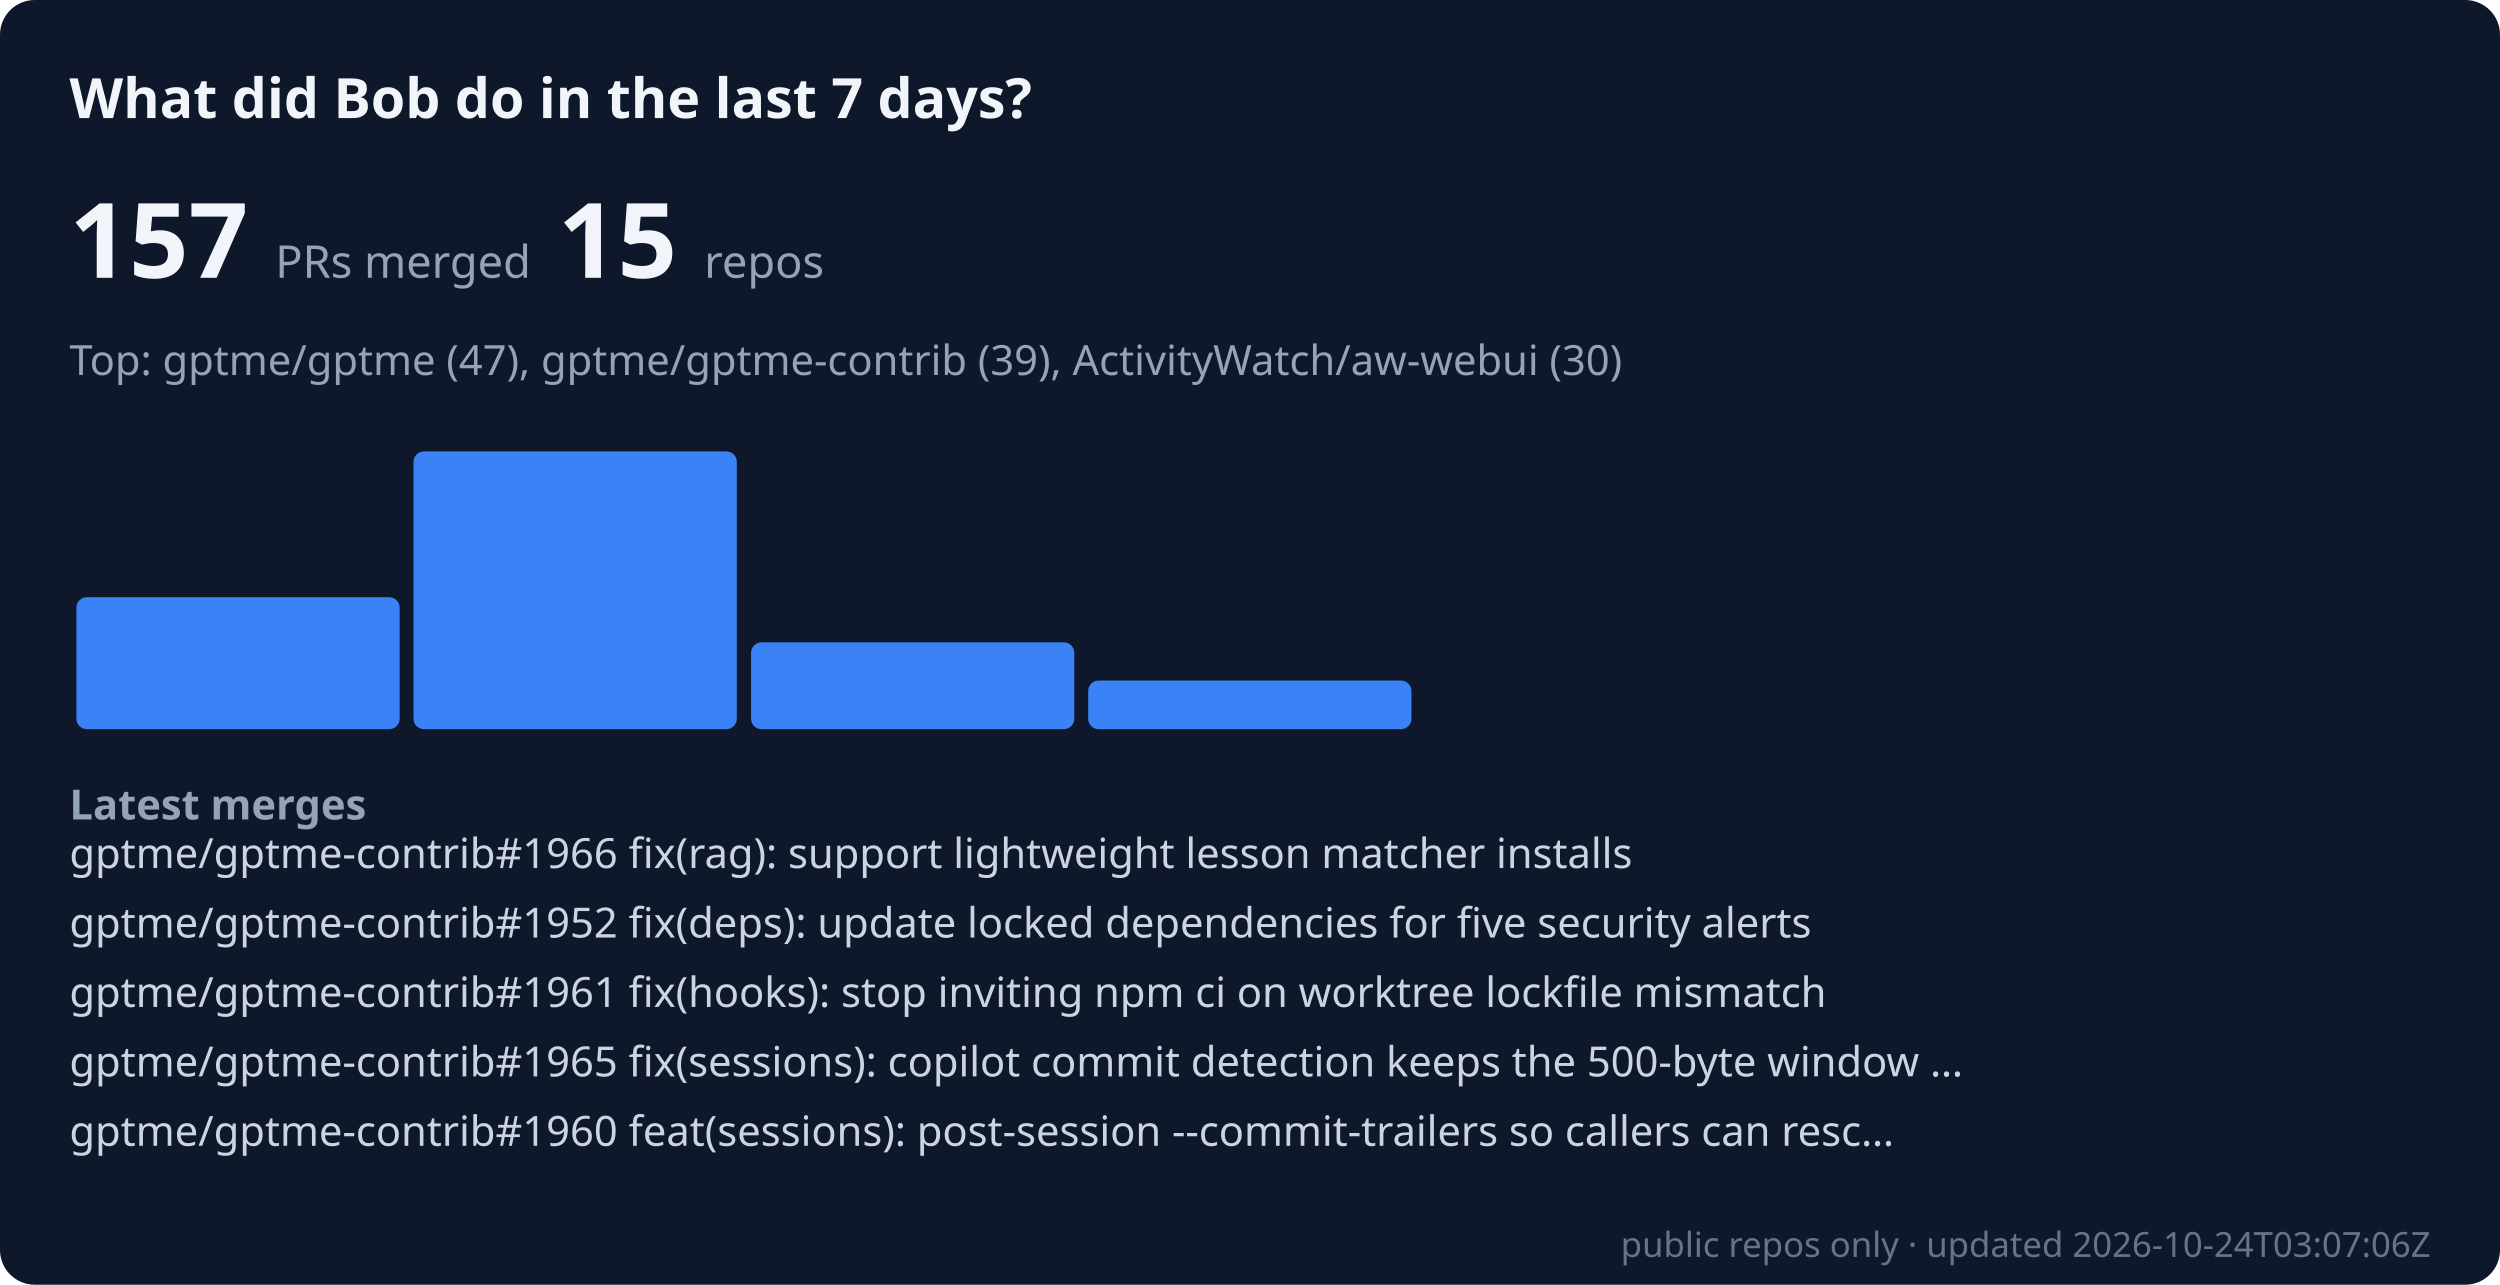
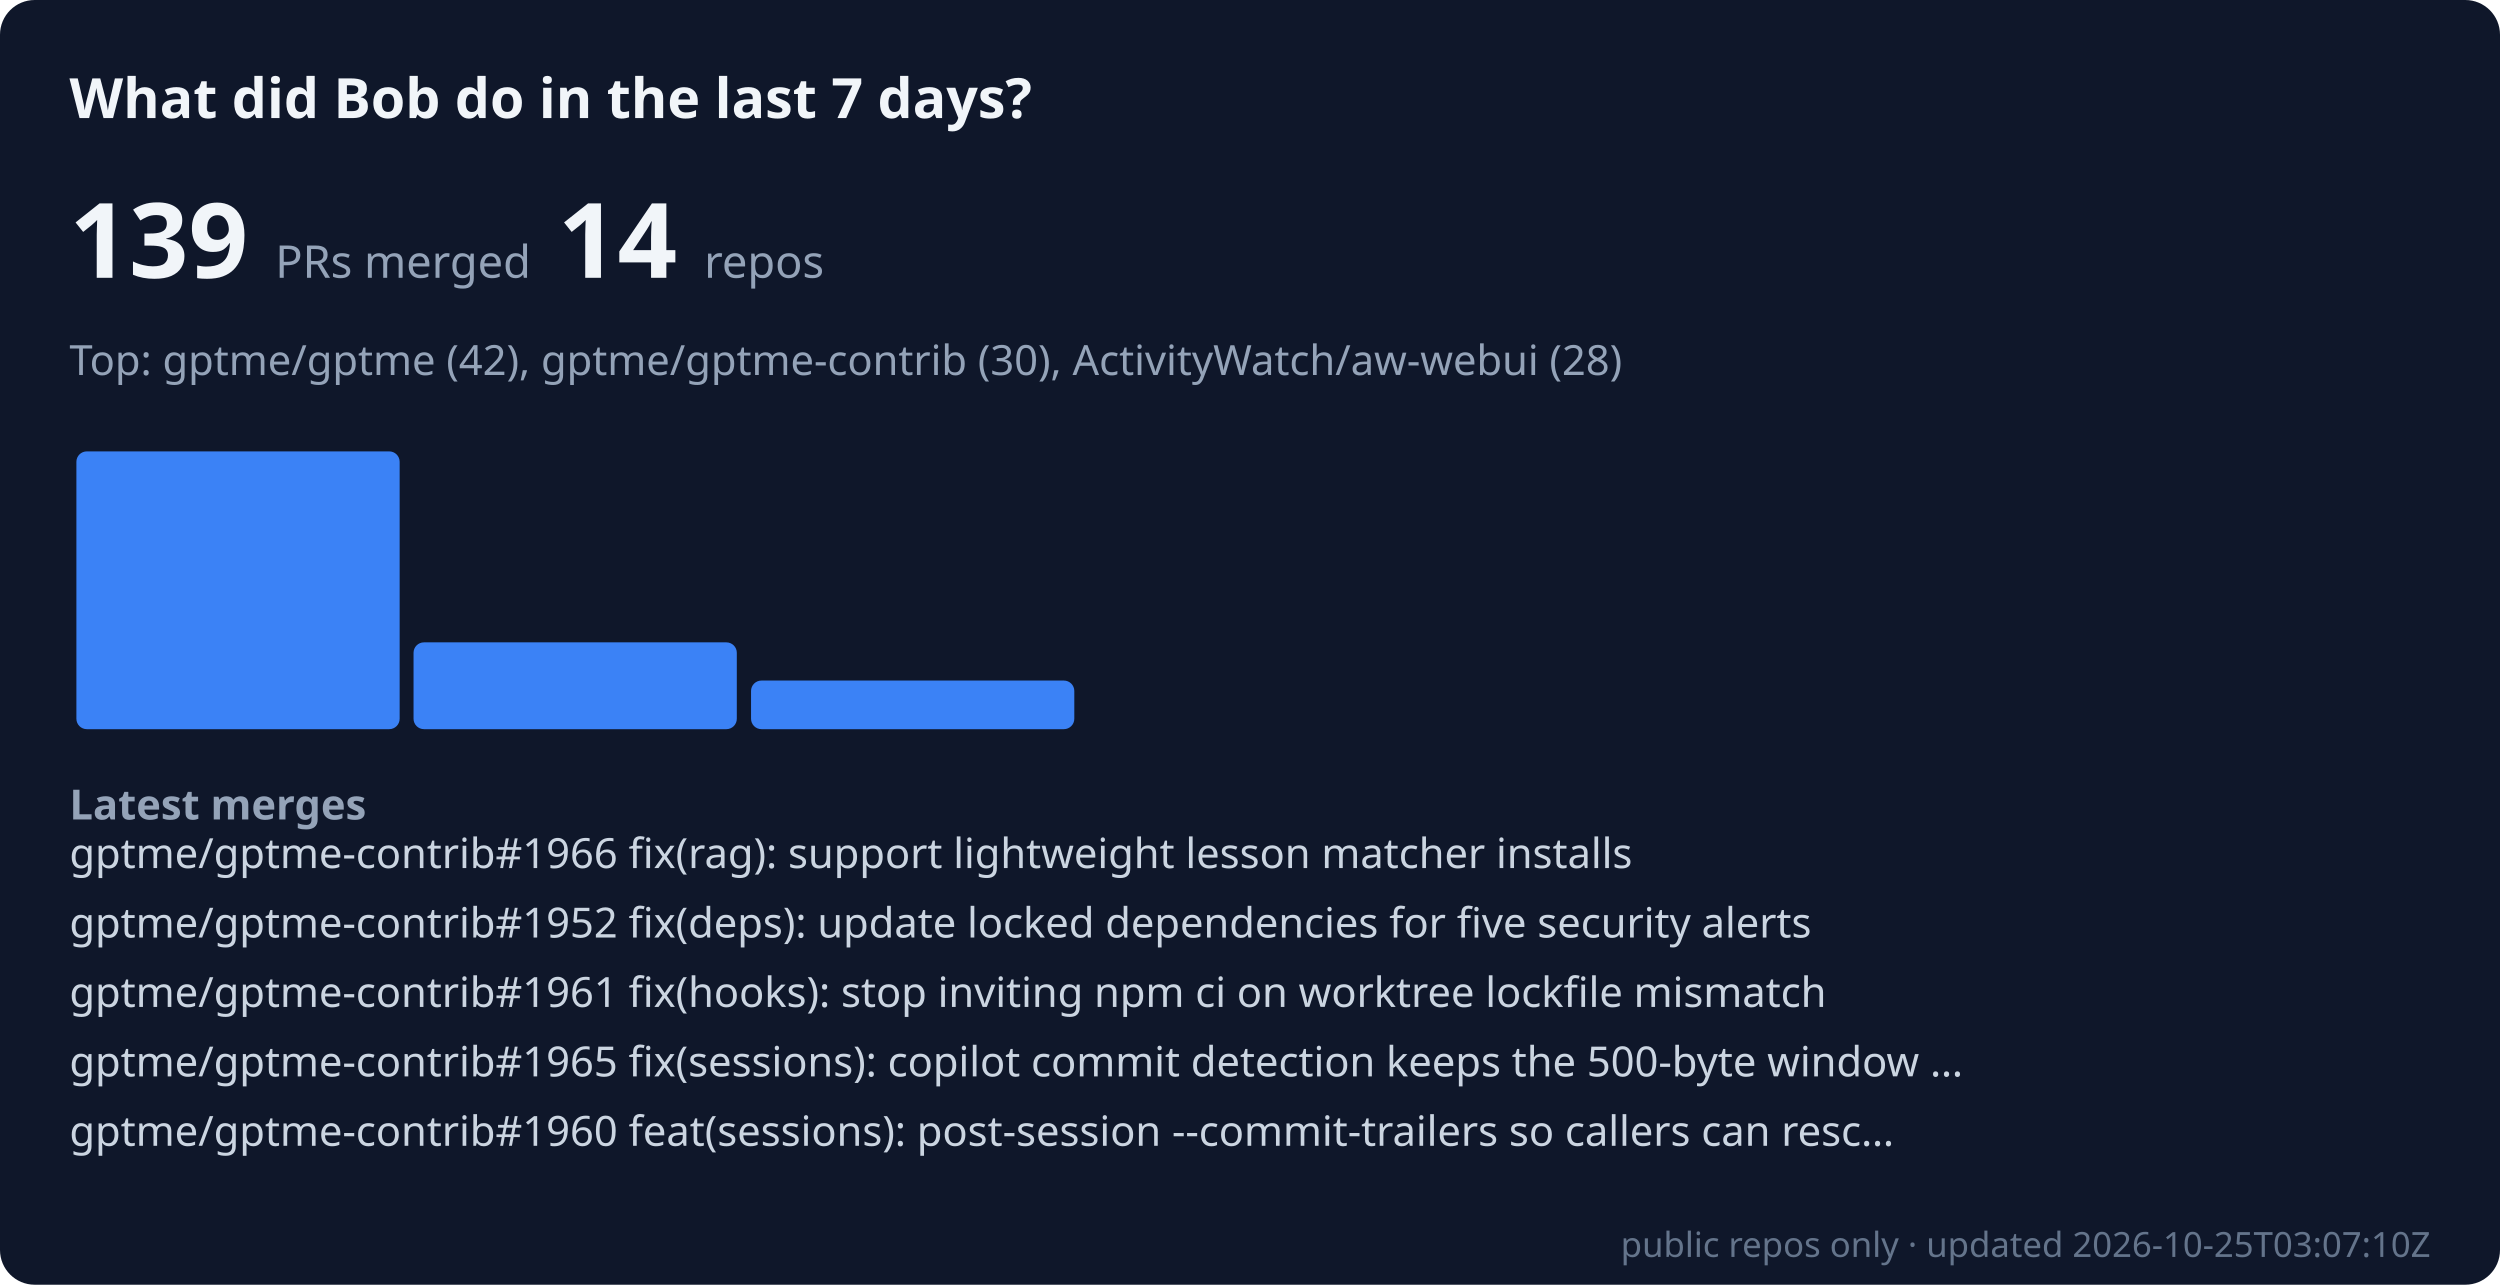
- <svg xmlns="http://www.w3.org/2000/svg" viewBox="0 0 720 370" width="100%" role="img" aria-label="Bob merged 157 public PRs across 15 repos in the last 7 days" font-family="system-ui, sans-serif">
+ <svg xmlns="http://www.w3.org/2000/svg" viewBox="0 0 720 370" width="100%" role="img" aria-label="Bob merged 139 public PRs across 14 repos in the last 7 days" font-family="system-ui, sans-serif">
  <rect width="720" height="370" rx="10" fill="#0f172a" />
  <text x="20" y="34" font-size="16" font-weight="600" fill="#f1f5f9">What did Bob do in the last 7 days?</text>
-   <text x="20" y="80" font-size="30" font-weight="700" fill="#f1f5f9">157 <tspan font-size="13" font-weight="400" fill="#94a3b8">PRs merged</tspan>  15 <tspan font-size="13" font-weight="400" fill="#94a3b8">repos</tspan>
+   <text x="20" y="80" font-size="30" font-weight="700" fill="#f1f5f9">139 <tspan font-size="13" font-weight="400" fill="#94a3b8">PRs merged</tspan>  14 <tspan font-size="13" font-weight="400" fill="#94a3b8">repos</tspan>
  </text>
-   <text x="20" y="108" font-size="12" fill="#94a3b8">Top: gptme/gptme (47), gptme/gptme-contrib (39), ActivityWatch/aw-webui (30)</text>
-   <rect x="22.0" y="172" width="93.1" height="38" rx="3" fill="#3b82f6" />
-   <rect x="119.1" y="130" width="93.1" height="80" rx="3" fill="#3b82f6" />
-   <rect x="216.3" y="185" width="93.1" height="25" rx="3" fill="#3b82f6" />
-   <rect x="313.4" y="196" width="93.1" height="14" rx="3" fill="#3b82f6" />
+   <text x="20" y="108" font-size="12" fill="#94a3b8">Top: gptme/gptme (42), gptme/gptme-contrib (30), ActivityWatch/aw-webui (28)</text>
+   <rect x="22.0" y="130" width="93.1" height="80" rx="3" fill="#3b82f6" />
+   <rect x="119.1" y="185" width="93.1" height="25" rx="3" fill="#3b82f6" />
+   <rect x="216.3" y="196" width="93.1" height="14" rx="3" fill="#3b82f6" />
+   <rect x="313.4" y="210" width="93.1" height="0" rx="3" fill="#3b82f6" />
  <rect x="410.6" y="210" width="93.1" height="0" rx="3" fill="#3b82f6" />
  <rect x="507.7" y="210" width="93.1" height="0" rx="3" fill="#3b82f6" />
  <rect x="604.9" y="210" width="93.1" height="0" rx="3" fill="#3b82f6" />
  <text x="20" y="236" font-size="12" font-weight="600" fill="#94a3b8">Latest merges</text>
  <text x="20" y="250" font-size="12" fill="#cbd5e1">gptme/gptme-contrib#1966 fix(rag): support lightweight lesson matcher installs</text>
  <text x="20" y="270" font-size="12" fill="#cbd5e1">gptme/gptme-contrib#1952 fix(deps): update locked dependencies for five security alerts</text>
  <text x="20" y="290" font-size="12" fill="#cbd5e1">gptme/gptme-contrib#1961 fix(hooks): stop inviting npm ci on worktree lockfile mismatch</text>
  <text x="20" y="310" font-size="12" fill="#cbd5e1">gptme/gptme-contrib#1965 fix(sessions): copilot commit detection keeps the 500-byte window …</text>
  <text x="20" y="330" font-size="12" fill="#cbd5e1">gptme/gptme-contrib#1960 feat(sessions): post-session --commit-trailers so callers can resc…</text>
-   <text x="700" y="362" font-size="10" text-anchor="end" fill="#64748b">public repos only · updated 2026-10-24T03:07:06Z</text>
+   <text x="700" y="362" font-size="10" text-anchor="end" fill="#64748b">public repos only · updated 2026-10-25T03:07:10Z</text>
</svg>
